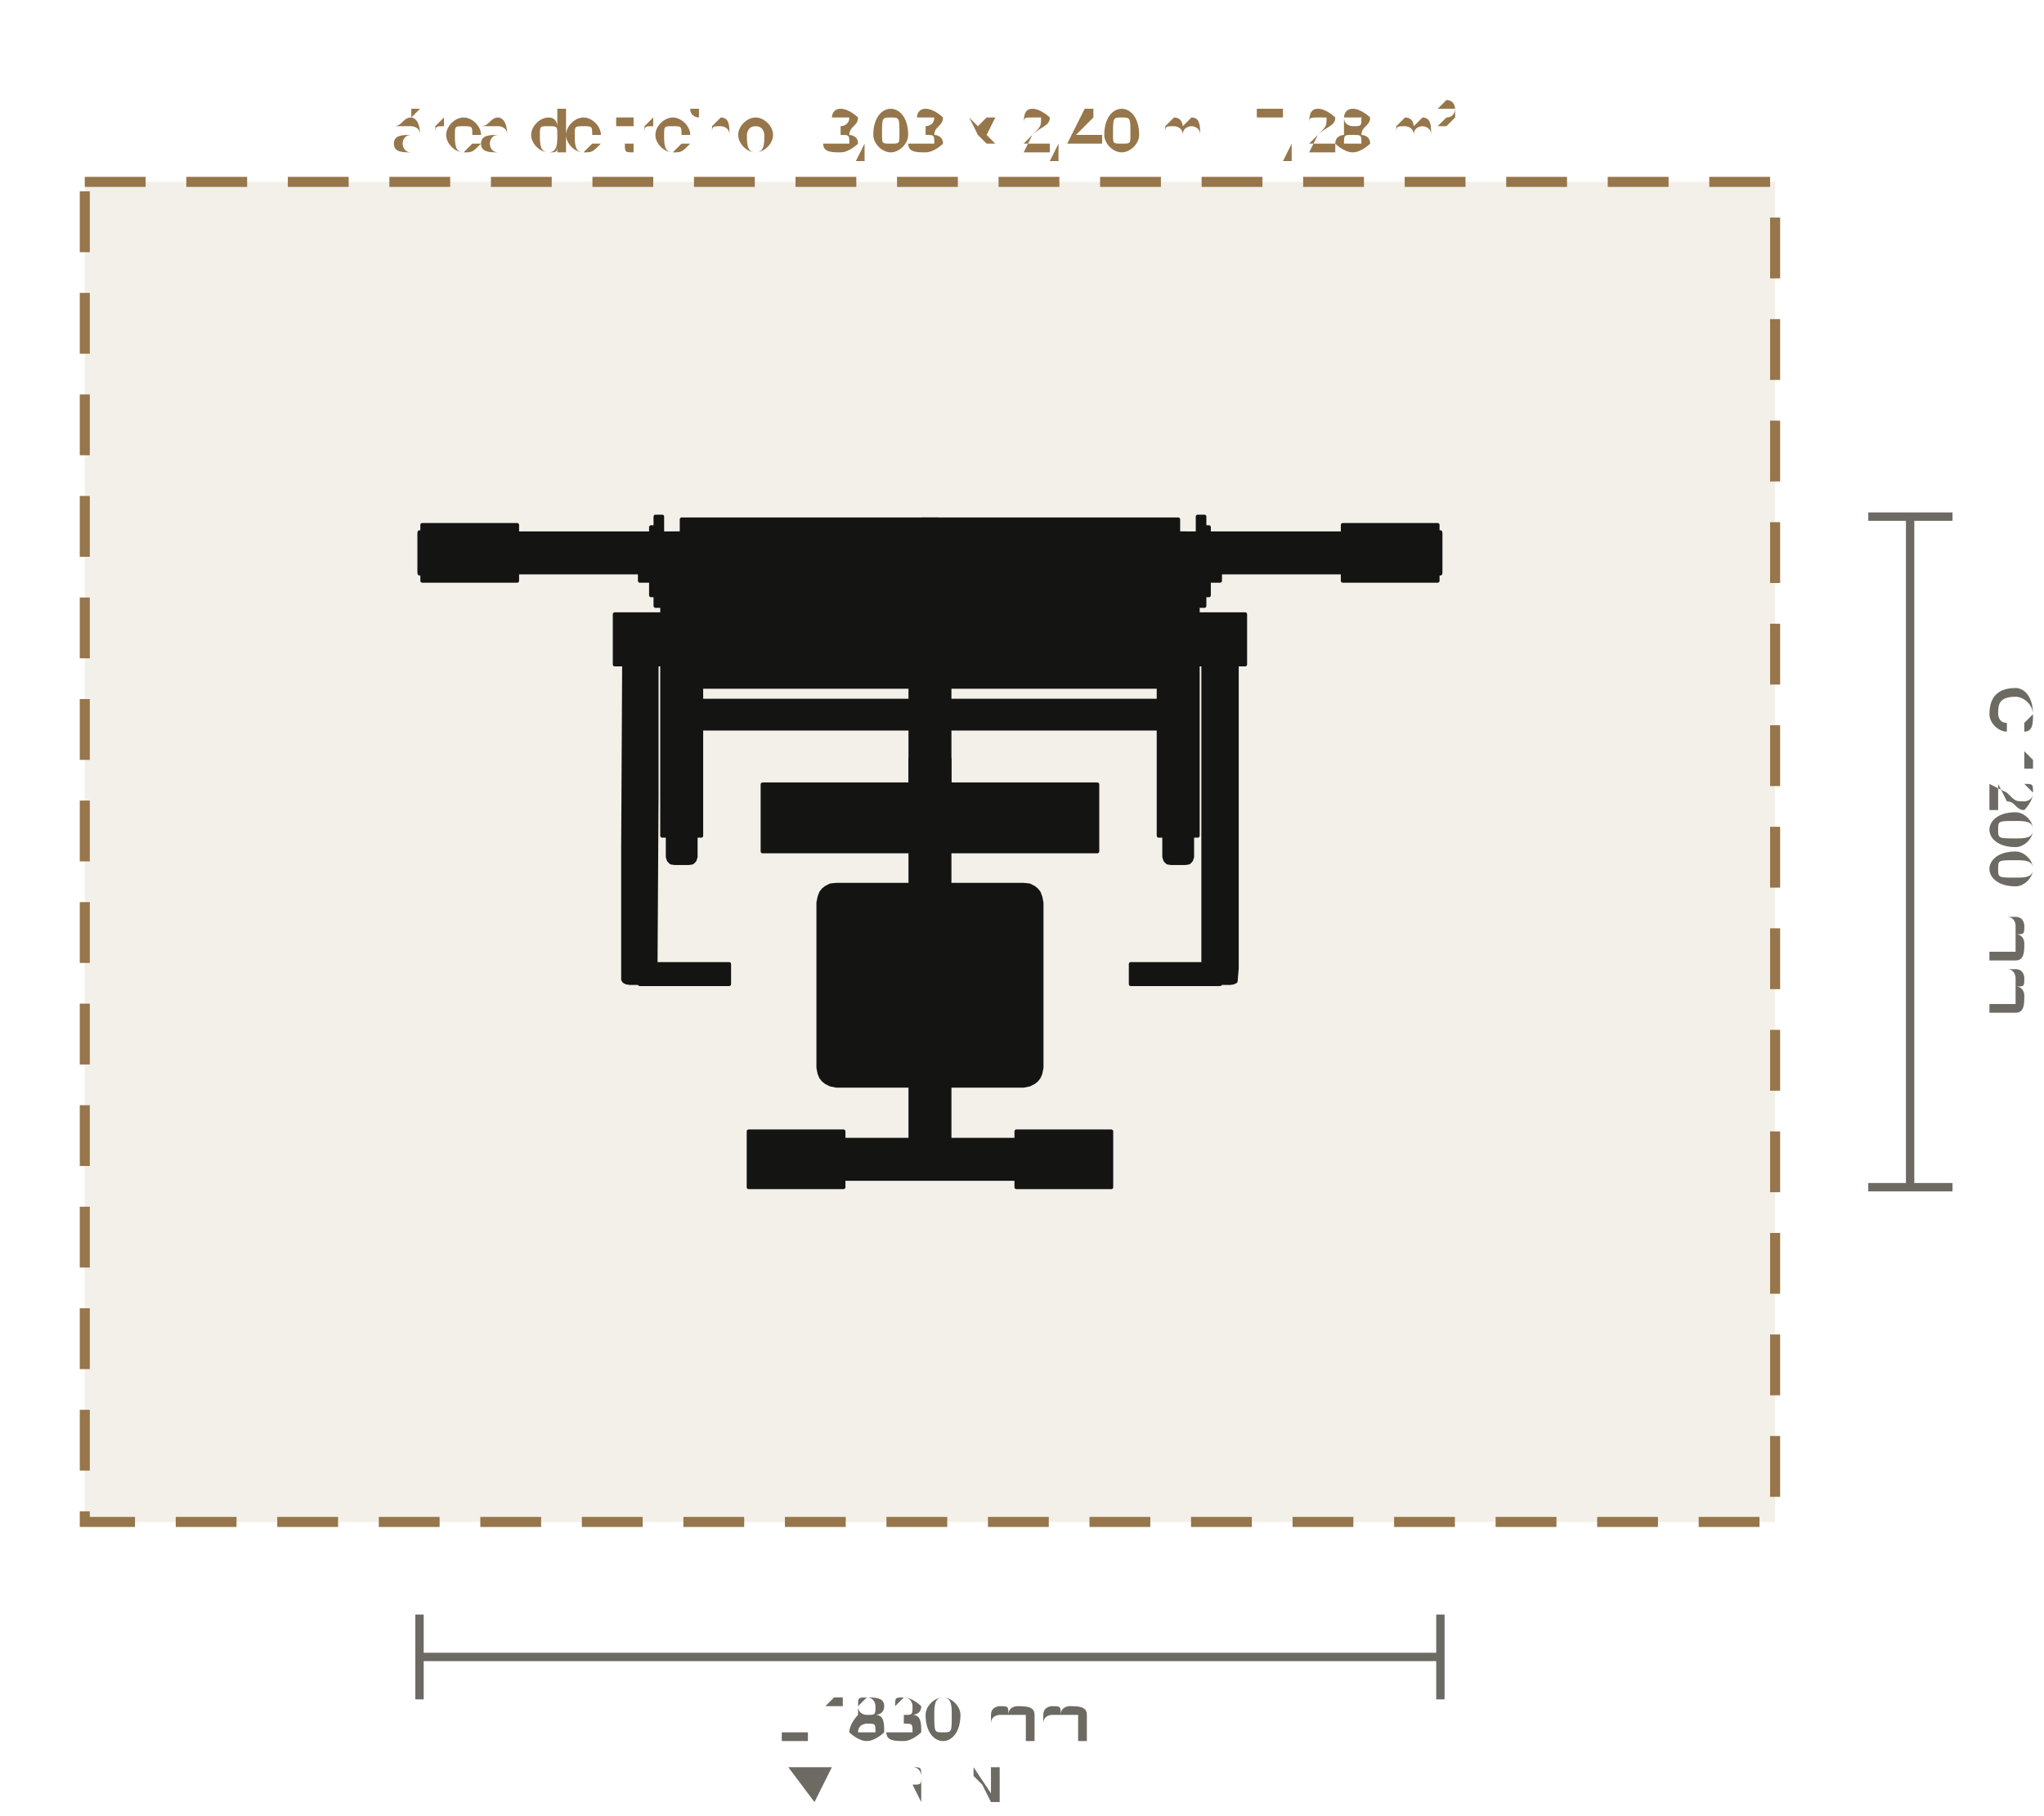
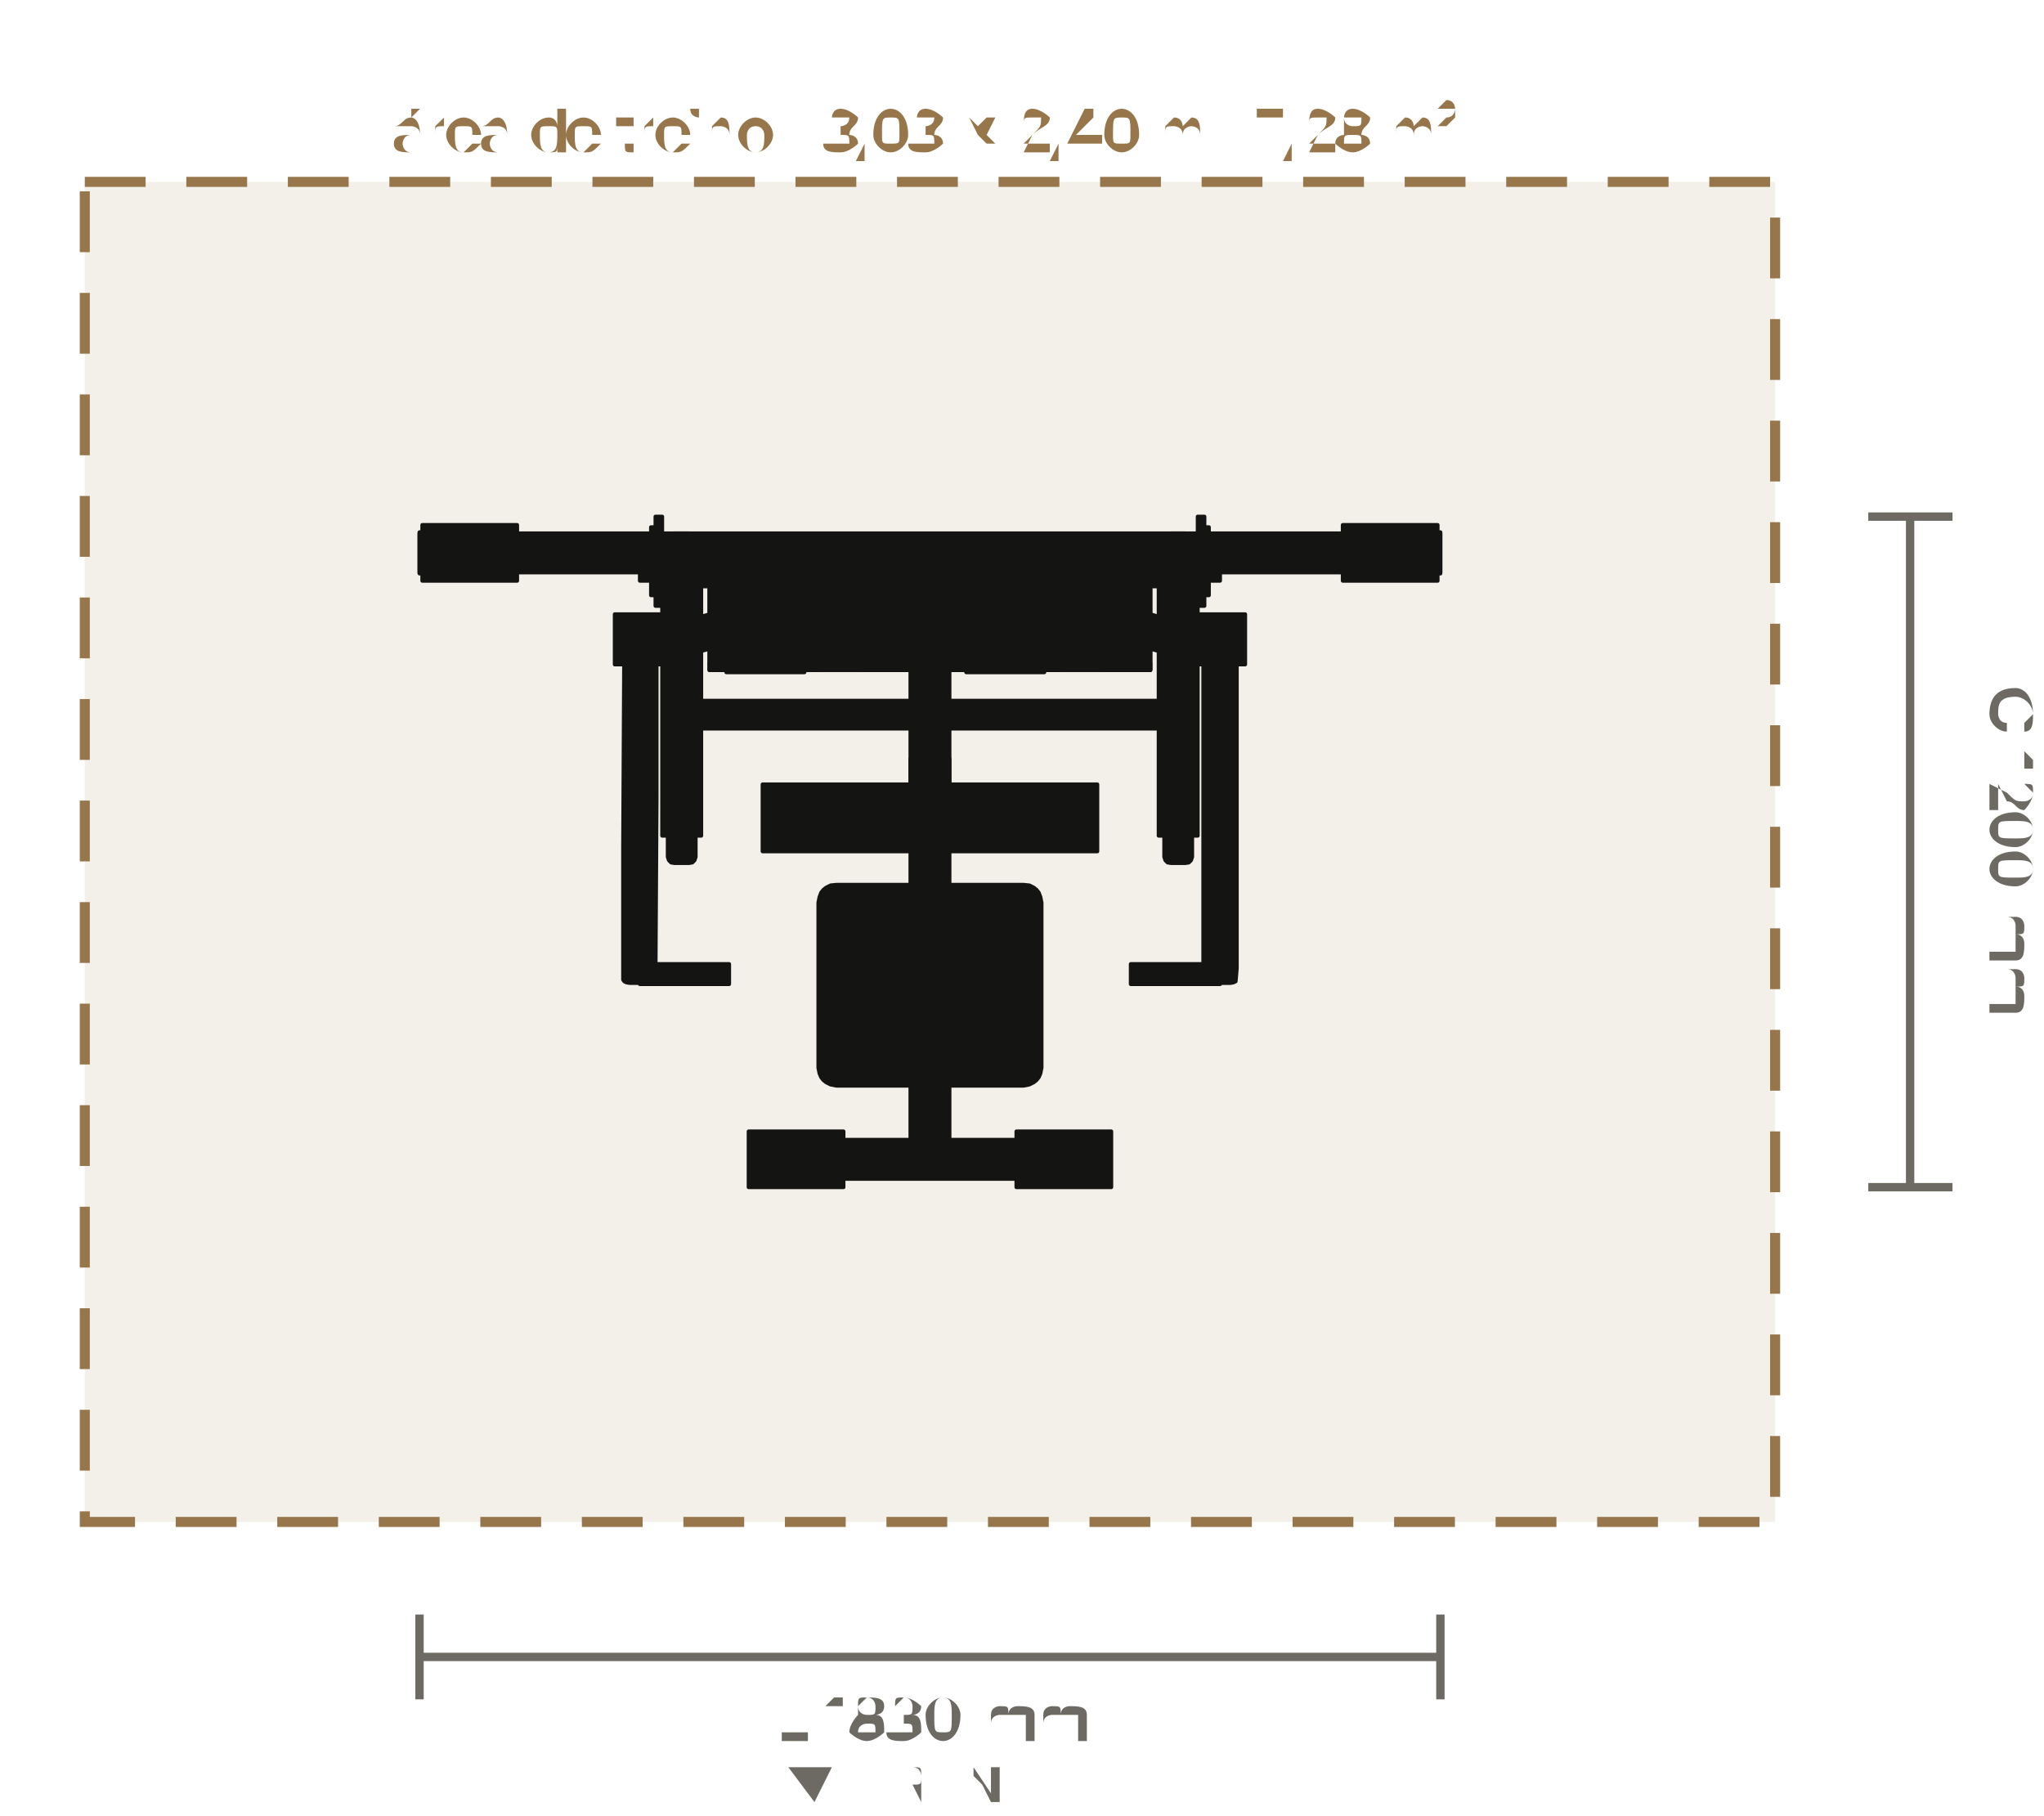
<svg xmlns="http://www.w3.org/2000/svg" viewBox="-1.667 -1.527 3.664 3.254" role="img" aria-label="Planta do Remada Alta Iso-Lateral (LD-B030): 1830 × 1202 mm, com 60 cm de área de treino em volta" data-equipment="LD-B030" data-unit="m">
  <rect class="eq-zone" x="-1.515" y="-1.201" width="3.03" height="2.402" style="fill:#96764a;fill-opacity:.12;stroke:#96764a;stroke-width:0.018;stroke-dasharray:0.109 0.073" />
  <text class="eq-zone-label" x="0" y="-1.255" style="font-family:Barlow,Inter,Arial,sans-serif;font-size:0.104px;fill:#96764a;text-anchor:middle">área de treino · 3,03 × 2,40 m · 7,28 m²</text>
  <g class="eq-parts">
    <polygon class="eq-part" points="-0.915,-0.571 0.915,-0.571 0.915,-0.501 -0.915,-0.501" style="fill:#141413;stroke:#141413;stroke-width:0.007;stroke-linejoin:round" />
    <polygon class="eq-part" points="-0.035,-0.536 0.035,-0.536 0.035,0.551 -0.035,0.551" style="fill:#141413;stroke:#141413;stroke-width:0.007;stroke-linejoin:round" />
    <polygon class="eq-part" points="-0.3,0.516 0.3,0.516 0.3,0.586 -0.3,0.586" style="fill:#141413;stroke:#141413;stroke-width:0.007;stroke-linejoin:round" />
    <polygon class="eq-part" points="-0.91,-0.586 -0.74,-0.586 -0.74,-0.486 -0.91,-0.486" style="fill:#141413;stroke:#141413;stroke-width:0.007;stroke-linejoin:round" />
    <polygon class="eq-part" points="-0.891,-0.536 -0.891,-0.539 -0.889,-0.541 -0.888,-0.544 -0.885,-0.545 -0.883,-0.546 -0.88,-0.547 -0.877,-0.546 -0.875,-0.545 -0.872,-0.544 -0.871,-0.541 -0.869,-0.539 -0.869,-0.536 -0.869,-0.533 -0.871,-0.53 -0.872,-0.528 -0.875,-0.526 -0.877,-0.525 -0.88,-0.525 -0.883,-0.525 -0.885,-0.526 -0.888,-0.528 -0.889,-0.53 -0.891,-0.533" style="fill:#141413;stroke:#141413;stroke-width:0.007;stroke-linejoin:round" />
    <polygon class="eq-part" points="-0.781,-0.536 -0.781,-0.539 -0.779,-0.541 -0.778,-0.544 -0.775,-0.545 -0.773,-0.546 -0.77,-0.547 -0.767,-0.546 -0.764,-0.545 -0.762,-0.544 -0.76,-0.541 -0.759,-0.539 -0.759,-0.536 -0.759,-0.533 -0.76,-0.53 -0.762,-0.528 -0.764,-0.526 -0.767,-0.525 -0.77,-0.525 -0.773,-0.525 -0.775,-0.526 -0.778,-0.528 -0.779,-0.53 -0.781,-0.533" style="fill:#141413;stroke:#141413;stroke-width:0.007;stroke-linejoin:round" />
    <polygon class="eq-part" points="-0.325,0.501 -0.155,0.501 -0.155,0.601 -0.325,0.601" style="fill:#141413;stroke:#141413;stroke-width:0.007;stroke-linejoin:round" />
    <polygon class="eq-part" points="-0.306,0.551 -0.306,0.548 -0.304,0.545 -0.303,0.543 -0.3,0.541 -0.298,0.54 -0.295,0.54 -0.292,0.54 -0.289,0.541 -0.287,0.543 -0.285,0.545 -0.284,0.548 -0.284,0.551 -0.284,0.554 -0.285,0.556 -0.287,0.559 -0.289,0.56 -0.292,0.561 -0.295,0.562 -0.298,0.561 -0.3,0.56 -0.303,0.559 -0.304,0.556 -0.306,0.554" style="fill:#141413;stroke:#141413;stroke-width:0.007;stroke-linejoin:round" />
    <polygon class="eq-part" points="-0.196,0.551 -0.196,0.548 -0.195,0.545 -0.193,0.543 -0.191,0.541 -0.188,0.54 -0.185,0.54 -0.182,0.54 -0.179,0.541 -0.177,0.543 -0.175,0.545 -0.174,0.548 -0.174,0.551 -0.174,0.554 -0.175,0.556 -0.177,0.559 -0.179,0.56 -0.182,0.561 -0.185,0.562 -0.188,0.561 -0.191,0.56 -0.193,0.559 -0.195,0.556 -0.196,0.554" style="fill:#141413;stroke:#141413;stroke-width:0.007;stroke-linejoin:round" />
    <polygon class="eq-part" points="-0.915,-0.573 -0.903,-0.573 -0.903,-0.499 -0.915,-0.499" style="fill:#141413;stroke:#141413;stroke-width:0.007;stroke-linejoin:round" />
    <polygon class="eq-part" points="-0.3,0.514 -0.288,0.514 -0.288,0.588 -0.3,0.588" style="fill:#141413;stroke:#141413;stroke-width:0.007;stroke-linejoin:round" />
    <polygon class="eq-part" points="0.74,-0.586 0.91,-0.586 0.91,-0.486 0.74,-0.486" style="fill:#141413;stroke:#141413;stroke-width:0.007;stroke-linejoin:round" />
    <polygon class="eq-part" points="0.759,-0.536 0.759,-0.539 0.76,-0.541 0.762,-0.544 0.764,-0.545 0.767,-0.546 0.77,-0.547 0.773,-0.546 0.775,-0.545 0.778,-0.544 0.779,-0.541 0.781,-0.539 0.781,-0.536 0.781,-0.533 0.779,-0.53 0.778,-0.528 0.775,-0.526 0.773,-0.525 0.77,-0.525 0.767,-0.525 0.764,-0.526 0.762,-0.528 0.76,-0.53 0.759,-0.533" style="fill:#141413;stroke:#141413;stroke-width:0.007;stroke-linejoin:round" />
    <polygon class="eq-part" points="0.869,-0.536 0.869,-0.539 0.871,-0.541 0.872,-0.544 0.875,-0.545 0.877,-0.546 0.88,-0.547 0.883,-0.546 0.885,-0.545 0.888,-0.544 0.889,-0.541 0.891,-0.539 0.891,-0.536 0.891,-0.533 0.889,-0.53 0.888,-0.528 0.885,-0.526 0.883,-0.525 0.88,-0.525 0.877,-0.525 0.875,-0.526 0.872,-0.528 0.871,-0.53 0.869,-0.533" style="fill:#141413;stroke:#141413;stroke-width:0.007;stroke-linejoin:round" />
    <polygon class="eq-part" points="0.155,0.501 0.325,0.501 0.325,0.601 0.155,0.601" style="fill:#141413;stroke:#141413;stroke-width:0.007;stroke-linejoin:round" />
    <polygon class="eq-part" points="0.174,0.551 0.174,0.548 0.175,0.545 0.177,0.543 0.179,0.541 0.182,0.54 0.185,0.54 0.188,0.54 0.191,0.541 0.193,0.543 0.195,0.545 0.196,0.548 0.196,0.551 0.196,0.554 0.195,0.556 0.193,0.559 0.191,0.56 0.188,0.561 0.185,0.562 0.182,0.561 0.179,0.56 0.177,0.559 0.175,0.556 0.174,0.554" style="fill:#141413;stroke:#141413;stroke-width:0.007;stroke-linejoin:round" />
    <polygon class="eq-part" points="0.284,0.551 0.284,0.548 0.285,0.545 0.287,0.543 0.289,0.541 0.292,0.54 0.295,0.54 0.298,0.54 0.3,0.541 0.303,0.543 0.304,0.545 0.306,0.548 0.306,0.551 0.306,0.554 0.304,0.556 0.303,0.559 0.3,0.56 0.298,0.561 0.295,0.562 0.292,0.561 0.289,0.56 0.287,0.559 0.285,0.556 0.284,0.554" style="fill:#141413;stroke:#141413;stroke-width:0.007;stroke-linejoin:round" />
    <polygon class="eq-part" points="0.903,-0.573 0.915,-0.573 0.915,-0.499 0.903,-0.499" style="fill:#141413;stroke:#141413;stroke-width:0.007;stroke-linejoin:round" />
    <polygon class="eq-part" points="0.288,0.514 0.3,0.514 0.3,0.588 0.288,0.588" style="fill:#141413;stroke:#141413;stroke-width:0.007;stroke-linejoin:round" />
-     <polygon class="eq-part" points="-0.415,-0.566 -0.385,-0.566 -0.385,-0.326 -0.415,-0.326" style="fill:#141413;stroke:#141413;stroke-width:0.007;stroke-linejoin:round" />
-     <polygon class="eq-part" points="-0.045,-0.566 -0.015,-0.566 -0.015,-0.326 -0.045,-0.326" style="fill:#141413;stroke:#141413;stroke-width:0.007;stroke-linejoin:round" />
-     <polygon class="eq-part" points="-0.415,-0.566 -0.015,-0.566 -0.015,-0.326 -0.415,-0.326" style="fill:#141413;stroke:#141413;stroke-width:0.007;stroke-linejoin:round" />
-     <polygon class="eq-part" points="-0.445,-0.596 0.015,-0.596 0.015,-0.296 -0.445,-0.296" style="fill:#141413;stroke:#141413;stroke-width:0.007;stroke-linejoin:round" />
-     <polygon class="eq-part" points="-0.375,-0.566 -0.055,-0.566 -0.055,-0.552 -0.375,-0.552" style="fill:#141413;stroke:#141413;stroke-width:0.007;stroke-linejoin:round" />
-     <polygon class="eq-part" points="-0.32,-0.552 -0.29,-0.552 -0.29,-0.542 -0.32,-0.542" style="fill:#141413;stroke:#141413;stroke-width:0.007;stroke-linejoin:round" />
-     <polygon class="eq-part" points="-0.14,-0.552 -0.11,-0.552 -0.11,-0.542 -0.14,-0.542" style="fill:#141413;stroke:#141413;stroke-width:0.007;stroke-linejoin:round" />
-     <polygon class="eq-part" points="-0.415,-0.338 -0.215,-0.338 -0.215,-0.326 -0.415,-0.326" style="fill:#141413;stroke:#141413;stroke-width:0.007;stroke-linejoin:round" />
-     <polygon class="eq-part" points="-0.145,-0.338 -0.015,-0.338 -0.015,-0.326 -0.145,-0.326" style="fill:#141413;stroke:#141413;stroke-width:0.007;stroke-linejoin:round" />
-     <polygon class="eq-part" points="-0.385,-0.326 -0.245,-0.326 -0.245,-0.322 -0.385,-0.322" style="fill:#141413;stroke:#141413;stroke-width:0.007;stroke-linejoin:round" />
+     <polygon class="eq-part" points="-0.395,-0.566 -0.365,-0.566 -0.365,-0.326 -0.395,-0.326" style="fill:#141413;stroke:#141413;stroke-width:0.007;stroke-linejoin:round" />
+     <polygon class="eq-part" points="-0.065,-0.566 -0.035,-0.566 -0.035,-0.326 -0.065,-0.326" style="fill:#141413;stroke:#141413;stroke-width:0.007;stroke-linejoin:round" />
+     <polygon class="eq-part" points="-0.395,-0.566 -0.035,-0.566 -0.035,-0.326 -0.395,-0.326" style="fill:#141413;stroke:#141413;stroke-width:0.007;stroke-linejoin:round" />
+     <polygon class="eq-part" points="-0.395,-0.566 -0.035,-0.566 -0.035,-0.326 -0.395,-0.326" style="fill:#141413;stroke:#141413;stroke-width:0.007;stroke-linejoin:round" />
+     <polygon class="eq-part" points="-0.395,-0.338 -0.195,-0.338 -0.195,-0.326 -0.395,-0.326" style="fill:#141413;stroke:#141413;stroke-width:0.007;stroke-linejoin:round" />
+     <polygon class="eq-part" points="-0.125,-0.338 -0.035,-0.338 -0.035,-0.326 -0.125,-0.326" style="fill:#141413;stroke:#141413;stroke-width:0.007;stroke-linejoin:round" />
+     <polygon class="eq-part" points="-0.365,-0.326 -0.225,-0.326 -0.225,-0.322 -0.365,-0.322" style="fill:#141413;stroke:#141413;stroke-width:0.007;stroke-linejoin:round" />
    <polygon class="eq-part" points="-0.305,-0.446 -0.305,-0.448 -0.304,-0.451 -0.302,-0.453 -0.3,-0.455 -0.298,-0.456 -0.295,-0.456 -0.292,-0.456 -0.29,-0.455 -0.288,-0.453 -0.286,-0.451 -0.285,-0.448 -0.285,-0.446 -0.285,-0.443 -0.286,-0.441 -0.288,-0.439 -0.29,-0.437 -0.292,-0.436 -0.295,-0.436 -0.298,-0.436 -0.3,-0.437 -0.302,-0.439 -0.304,-0.441 -0.305,-0.443" style="fill:#141413;stroke:#141413;stroke-width:0.007;stroke-linejoin:round" />
    <polygon class="eq-part" points="-0.145,-0.446 -0.145,-0.448 -0.144,-0.451 -0.142,-0.453 -0.14,-0.455 -0.138,-0.456 -0.135,-0.456 -0.132,-0.456 -0.13,-0.455 -0.128,-0.453 -0.126,-0.451 -0.125,-0.448 -0.125,-0.446 -0.125,-0.443 -0.126,-0.441 -0.128,-0.439 -0.13,-0.437 -0.132,-0.436 -0.135,-0.436 -0.138,-0.436 -0.14,-0.437 -0.142,-0.439 -0.144,-0.441 -0.145,-0.443" style="fill:#141413;stroke:#141413;stroke-width:0.007;stroke-linejoin:round" />
    <polygon class="eq-part" points="-0.345,-0.526 -0.085,-0.526 -0.085,-0.366 -0.345,-0.366" style="fill:#141413;stroke:#141413;stroke-width:0.007;stroke-linejoin:round" />
    <polygon class="eq-part" points="-0.345,-0.526 -0.085,-0.526 -0.085,-0.366 -0.345,-0.366" style="fill:#141413;stroke:#141413;stroke-width:0.007;stroke-linejoin:round" />
    <polygon class="eq-part" points="-0.219,-0.446 -0.219,-0.447 -0.218,-0.448 -0.218,-0.449 -0.217,-0.449 -0.216,-0.45 -0.215,-0.45 -0.214,-0.45 -0.213,-0.449 -0.212,-0.449 -0.211,-0.448 -0.211,-0.447 -0.211,-0.446 -0.211,-0.445 -0.211,-0.444 -0.212,-0.443 -0.213,-0.442 -0.214,-0.442 -0.215,-0.442 -0.216,-0.442 -0.217,-0.442 -0.218,-0.443 -0.218,-0.444 -0.219,-0.445" style="fill:#141413;stroke:#141413;stroke-width:0.007;stroke-linejoin:round" />
    <polygon class="eq-part" points="-0.335,-0.511 -0.095,-0.511 -0.095,-0.381 -0.335,-0.381" style="fill:#141413;stroke:#141413;stroke-width:0.007;stroke-linejoin:round" />
    <polygon class="eq-part" points="-0.335,-0.511 -0.095,-0.511 -0.095,-0.381 -0.335,-0.381" style="fill:#141413;stroke:#141413;stroke-width:0.007;stroke-linejoin:round" />
    <polygon class="eq-part" points="-0.335,-0.511 -0.095,-0.511 -0.095,-0.381 -0.335,-0.381" style="fill:#141413;stroke:#141413;stroke-width:0.007;stroke-linejoin:round" />
    <polygon class="eq-part" points="-0.335,-0.511 -0.095,-0.511 -0.095,-0.381 -0.335,-0.381" style="fill:#141413;stroke:#141413;stroke-width:0.007;stroke-linejoin:round" />
    <polygon class="eq-part" points="-0.335,-0.511 -0.095,-0.511 -0.095,-0.381 -0.335,-0.381" style="fill:#141413;stroke:#141413;stroke-width:0.007;stroke-linejoin:round" />
    <polygon class="eq-part" points="-0.335,-0.511 -0.095,-0.511 -0.095,-0.381 -0.335,-0.381" style="fill:#141413;stroke:#141413;stroke-width:0.007;stroke-linejoin:round" />
    <polygon class="eq-part" points="-0.335,-0.511 -0.095,-0.511 -0.095,-0.381 -0.335,-0.381" style="fill:#141413;stroke:#141413;stroke-width:0.007;stroke-linejoin:round" />
    <polygon class="eq-part" points="-0.335,-0.511 -0.095,-0.511 -0.095,-0.381 -0.335,-0.381" style="fill:#141413;stroke:#141413;stroke-width:0.007;stroke-linejoin:round" />
    <polygon class="eq-part" points="-0.335,-0.511 -0.095,-0.511 -0.095,-0.381 -0.335,-0.381" style="fill:#141413;stroke:#141413;stroke-width:0.007;stroke-linejoin:round" />
    <polygon class="eq-part" points="-0.221,-0.446 -0.221,-0.447 -0.22,-0.449 -0.219,-0.45 -0.218,-0.451 -0.217,-0.452 -0.215,-0.452 -0.213,-0.452 -0.212,-0.451 -0.211,-0.45 -0.21,-0.449 -0.209,-0.447 -0.209,-0.446 -0.209,-0.444 -0.21,-0.443 -0.211,-0.442 -0.212,-0.441 -0.213,-0.44 -0.215,-0.44 -0.217,-0.44 -0.218,-0.441 -0.219,-0.442 -0.22,-0.443 -0.221,-0.444" style="fill:#141413;stroke:#141413;stroke-width:0.007;stroke-linejoin:round" />
    <polygon class="eq-part" points="-0.221,-0.401 -0.209,-0.401 -0.209,-0.331 -0.221,-0.331" style="fill:#141413;stroke:#141413;stroke-width:0.007;stroke-linejoin:round" />
-     <polygon class="eq-part" points="-0.385,-0.566 -0.045,-0.566 -0.045,-0.554 -0.385,-0.554" style="fill:#141413;stroke:#141413;stroke-width:0.007;stroke-linejoin:round" />
-     <polygon class="eq-part" points="0.015,-0.566 0.045,-0.566 0.045,-0.326 0.015,-0.326" style="fill:#141413;stroke:#141413;stroke-width:0.007;stroke-linejoin:round" />
-     <polygon class="eq-part" points="0.385,-0.566 0.415,-0.566 0.415,-0.326 0.385,-0.326" style="fill:#141413;stroke:#141413;stroke-width:0.007;stroke-linejoin:round" />
-     <polygon class="eq-part" points="0.015,-0.566 0.415,-0.566 0.415,-0.326 0.015,-0.326" style="fill:#141413;stroke:#141413;stroke-width:0.007;stroke-linejoin:round" />
-     <polygon class="eq-part" points="-0.015,-0.596 0.445,-0.596 0.445,-0.296 -0.015,-0.296" style="fill:#141413;stroke:#141413;stroke-width:0.007;stroke-linejoin:round" />
-     <polygon class="eq-part" points="0.055,-0.566 0.375,-0.566 0.375,-0.552 0.055,-0.552" style="fill:#141413;stroke:#141413;stroke-width:0.007;stroke-linejoin:round" />
-     <polygon class="eq-part" points="0.11,-0.552 0.14,-0.552 0.14,-0.542 0.11,-0.542" style="fill:#141413;stroke:#141413;stroke-width:0.007;stroke-linejoin:round" />
-     <polygon class="eq-part" points="0.29,-0.552 0.32,-0.552 0.32,-0.542 0.29,-0.542" style="fill:#141413;stroke:#141413;stroke-width:0.007;stroke-linejoin:round" />
-     <polygon class="eq-part" points="0.015,-0.338 0.215,-0.338 0.215,-0.326 0.015,-0.326" style="fill:#141413;stroke:#141413;stroke-width:0.007;stroke-linejoin:round" />
-     <polygon class="eq-part" points="0.285,-0.338 0.415,-0.338 0.415,-0.326 0.285,-0.326" style="fill:#141413;stroke:#141413;stroke-width:0.007;stroke-linejoin:round" />
-     <polygon class="eq-part" points="0.045,-0.326 0.185,-0.326 0.185,-0.322 0.045,-0.322" style="fill:#141413;stroke:#141413;stroke-width:0.007;stroke-linejoin:round" />
+     <polygon class="eq-part" points="-0.365,-0.566 -0.065,-0.566 -0.065,-0.554 -0.365,-0.554" style="fill:#141413;stroke:#141413;stroke-width:0.007;stroke-linejoin:round" />
+     <polygon class="eq-part" points="0.035,-0.566 0.065,-0.566 0.065,-0.326 0.035,-0.326" style="fill:#141413;stroke:#141413;stroke-width:0.007;stroke-linejoin:round" />
+     <polygon class="eq-part" points="0.365,-0.566 0.395,-0.566 0.395,-0.326 0.365,-0.326" style="fill:#141413;stroke:#141413;stroke-width:0.007;stroke-linejoin:round" />
+     <polygon class="eq-part" points="0.035,-0.566 0.395,-0.566 0.395,-0.326 0.035,-0.326" style="fill:#141413;stroke:#141413;stroke-width:0.007;stroke-linejoin:round" />
+     <polygon class="eq-part" points="0.035,-0.566 0.395,-0.566 0.395,-0.326 0.035,-0.326" style="fill:#141413;stroke:#141413;stroke-width:0.007;stroke-linejoin:round" />
+     <polygon class="eq-part" points="0.035,-0.338 0.235,-0.338 0.235,-0.326 0.035,-0.326" style="fill:#141413;stroke:#141413;stroke-width:0.007;stroke-linejoin:round" />
+     <polygon class="eq-part" points="0.305,-0.338 0.395,-0.338 0.395,-0.326 0.305,-0.326" style="fill:#141413;stroke:#141413;stroke-width:0.007;stroke-linejoin:round" />
+     <polygon class="eq-part" points="0.065,-0.326 0.205,-0.326 0.205,-0.322 0.065,-0.322" style="fill:#141413;stroke:#141413;stroke-width:0.007;stroke-linejoin:round" />
    <polygon class="eq-part" points="0.125,-0.446 0.125,-0.448 0.126,-0.451 0.128,-0.453 0.13,-0.455 0.132,-0.456 0.135,-0.456 0.138,-0.456 0.14,-0.455 0.142,-0.453 0.144,-0.451 0.145,-0.448 0.145,-0.446 0.145,-0.443 0.144,-0.441 0.142,-0.439 0.14,-0.437 0.138,-0.436 0.135,-0.436 0.132,-0.436 0.13,-0.437 0.128,-0.439 0.126,-0.441 0.125,-0.443" style="fill:#141413;stroke:#141413;stroke-width:0.007;stroke-linejoin:round" />
    <polygon class="eq-part" points="0.285,-0.446 0.285,-0.448 0.286,-0.451 0.288,-0.453 0.29,-0.455 0.292,-0.456 0.295,-0.456 0.298,-0.456 0.3,-0.455 0.302,-0.453 0.304,-0.451 0.305,-0.448 0.305,-0.446 0.305,-0.443 0.304,-0.441 0.302,-0.439 0.3,-0.437 0.298,-0.436 0.295,-0.436 0.292,-0.436 0.29,-0.437 0.288,-0.439 0.286,-0.441 0.285,-0.443" style="fill:#141413;stroke:#141413;stroke-width:0.007;stroke-linejoin:round" />
    <polygon class="eq-part" points="0.085,-0.526 0.345,-0.526 0.345,-0.366 0.085,-0.366" style="fill:#141413;stroke:#141413;stroke-width:0.007;stroke-linejoin:round" />
    <polygon class="eq-part" points="0.085,-0.526 0.345,-0.526 0.345,-0.366 0.085,-0.366" style="fill:#141413;stroke:#141413;stroke-width:0.007;stroke-linejoin:round" />
    <polygon class="eq-part" points="0.211,-0.446 0.211,-0.447 0.211,-0.448 0.212,-0.449 0.213,-0.449 0.214,-0.45 0.215,-0.45 0.216,-0.45 0.217,-0.449 0.218,-0.449 0.218,-0.448 0.219,-0.447 0.219,-0.446 0.219,-0.445 0.218,-0.444 0.218,-0.443 0.217,-0.442 0.216,-0.442 0.215,-0.442 0.214,-0.442 0.213,-0.442 0.212,-0.443 0.211,-0.444 0.211,-0.445" style="fill:#141413;stroke:#141413;stroke-width:0.007;stroke-linejoin:round" />
    <polygon class="eq-part" points="0.095,-0.511 0.335,-0.511 0.335,-0.381 0.095,-0.381" style="fill:#141413;stroke:#141413;stroke-width:0.007;stroke-linejoin:round" />
    <polygon class="eq-part" points="0.095,-0.511 0.335,-0.511 0.335,-0.381 0.095,-0.381" style="fill:#141413;stroke:#141413;stroke-width:0.007;stroke-linejoin:round" />
    <polygon class="eq-part" points="0.095,-0.511 0.335,-0.511 0.335,-0.381 0.095,-0.381" style="fill:#141413;stroke:#141413;stroke-width:0.007;stroke-linejoin:round" />
    <polygon class="eq-part" points="0.095,-0.511 0.335,-0.511 0.335,-0.381 0.095,-0.381" style="fill:#141413;stroke:#141413;stroke-width:0.007;stroke-linejoin:round" />
    <polygon class="eq-part" points="0.095,-0.511 0.335,-0.511 0.335,-0.381 0.095,-0.381" style="fill:#141413;stroke:#141413;stroke-width:0.007;stroke-linejoin:round" />
    <polygon class="eq-part" points="0.095,-0.511 0.335,-0.511 0.335,-0.381 0.095,-0.381" style="fill:#141413;stroke:#141413;stroke-width:0.007;stroke-linejoin:round" />
    <polygon class="eq-part" points="0.095,-0.511 0.335,-0.511 0.335,-0.381 0.095,-0.381" style="fill:#141413;stroke:#141413;stroke-width:0.007;stroke-linejoin:round" />
    <polygon class="eq-part" points="0.095,-0.511 0.335,-0.511 0.335,-0.381 0.095,-0.381" style="fill:#141413;stroke:#141413;stroke-width:0.007;stroke-linejoin:round" />
    <polygon class="eq-part" points="0.095,-0.511 0.335,-0.511 0.335,-0.381 0.095,-0.381" style="fill:#141413;stroke:#141413;stroke-width:0.007;stroke-linejoin:round" />
    <polygon class="eq-part" points="0.209,-0.446 0.209,-0.447 0.21,-0.449 0.211,-0.45 0.212,-0.451 0.213,-0.452 0.215,-0.452 0.217,-0.452 0.218,-0.451 0.219,-0.45 0.22,-0.449 0.221,-0.447 0.221,-0.446 0.221,-0.444 0.22,-0.443 0.219,-0.442 0.218,-0.441 0.217,-0.44 0.215,-0.44 0.213,-0.44 0.212,-0.441 0.211,-0.442 0.21,-0.443 0.209,-0.444" style="fill:#141413;stroke:#141413;stroke-width:0.007;stroke-linejoin:round" />
    <polygon class="eq-part" points="0.209,-0.401 0.221,-0.401 0.221,-0.331 0.209,-0.331" style="fill:#141413;stroke:#141413;stroke-width:0.007;stroke-linejoin:round" />
-     <polygon class="eq-part" points="0.045,-0.566 0.385,-0.566 0.385,-0.554 0.045,-0.554" style="fill:#141413;stroke:#141413;stroke-width:0.007;stroke-linejoin:round" />
+     <polygon class="eq-part" points="0.065,-0.566 0.365,-0.566 0.365,-0.554 0.065,-0.554" style="fill:#141413;stroke:#141413;stroke-width:0.007;stroke-linejoin:round" />
    <polygon class="eq-part" points="-0.035,0.216 -0.035,0.213 -0.033,0.21 -0.032,0.207 -0.029,0.205 -0.026,0.204 -0.023,0.204 0.023,0.204 0.026,0.204 0.029,0.205 0.032,0.207 0.033,0.21 0.035,0.213 0.035,0.216 0.035,0.262 0.035,0.265 0.033,0.268 0.032,0.27 0.029,0.272 0.026,0.273 0.023,0.274 -0.023,0.274 -0.026,0.273 -0.029,0.272 -0.032,0.27 -0.033,0.268 -0.035,0.265 -0.035,0.262" style="fill:#141413;stroke:#141413;stroke-width:0.007;stroke-linejoin:round" />
    <polygon class="eq-part" points="-0.047,0.261 -0.047,0.216 -0.035,0.216 -0.035,0.261" style="fill:#141413;stroke:#141413;stroke-width:0.007;stroke-linejoin:round" />
    <polygon class="eq-part" points="-0.117,0.239 -0.117,0.237 -0.117,0.235 -0.117,0.234 -0.116,0.233 -0.116,0.232 -0.115,0.232 -0.035,0.232 -0.034,0.232 -0.034,0.233 -0.033,0.234 -0.033,0.235 -0.033,0.237 -0.033,0.239 -0.033,0.241 -0.033,0.242 -0.033,0.244 -0.034,0.245 -0.034,0.246 -0.035,0.246 -0.115,0.246 -0.116,0.246 -0.116,0.245 -0.117,0.244 -0.117,0.242 -0.117,0.241" style="fill:#141413;stroke:#141413;stroke-width:0.007;stroke-linejoin:round" />
    <polygon class="eq-part" points="-0.2,0.387 -0.2,0.091 -0.198,0.081 -0.195,0.073 -0.191,0.068 -0.186,0.064 -0.178,0.06 -0.168,0.059 0.168,0.059 0.178,0.06 0.186,0.064 0.191,0.068 0.195,0.073 0.198,0.081 0.2,0.091 0.2,0.387 0.198,0.397 0.195,0.404 0.191,0.409 0.186,0.413 0.178,0.417 0.168,0.419 -0.168,0.419 -0.178,0.417 -0.186,0.413 -0.191,0.409 -0.195,0.404 -0.198,0.397" style="fill:#141413;stroke:#141413;stroke-width:0.007;stroke-linejoin:round" />
    <polygon class="eq-part" points="-0.035,-0.104 -0.035,-0.118 -0.035,-0.167 -0.033,-0.17 -0.032,-0.172 -0.029,-0.174 -0.026,-0.176 -0.023,-0.176 0.023,-0.176 0.026,-0.176 0.029,-0.174 0.032,-0.172 0.033,-0.17 0.035,-0.167 0.035,-0.164 0.035,-0.118 0.035,-0.104 0.035,-0.055 0.033,-0.052 0.032,-0.05 0.029,-0.048 0.026,-0.047 0.023,-0.046 -0.023,-0.046 -0.026,-0.047 -0.029,-0.048 -0.032,-0.05 -0.033,-0.052 -0.035,-0.055 -0.035,-0.058" style="fill:#141413;stroke:#141413;stroke-width:0.007;stroke-linejoin:round" />
    <polygon class="eq-part" points="-0.3,-0.121 0.3,-0.121 0.3,-0.001 -0.3,-0.001" style="fill:#141413;stroke:#141413;stroke-width:0.007;stroke-linejoin:round" />
    <polygon class="eq-part" points="-0.565,-0.426 -0.475,-0.426 -0.475,-0.336 -0.565,-0.336" style="fill:#141413;stroke:#141413;stroke-width:0.007;stroke-linejoin:round" />
    <polygon class="eq-part" points="-0.55,0.209 -0.55,-0.008 -0.548,-0.382 -0.544,-0.382 -0.538,-0.382 -0.502,-0.382 -0.496,-0.382 -0.492,-0.382 -0.49,-0.382 -0.49,-0.381 -0.49,-0.101 -0.492,0.232 -0.496,0.234 -0.502,0.235 -0.538,0.235 -0.544,0.234 -0.548,0.232 -0.55,0.229" style="fill:#141413;stroke:#141413;stroke-width:0.007;stroke-linejoin:round" />
    <polygon class="eq-part" points="-0.52,0.201 -0.36,0.201 -0.36,0.237 -0.52,0.237" style="fill:#141413;stroke:#141413;stroke-width:0.007;stroke-linejoin:round" />
    <polygon class="eq-part" points="0.475,-0.426 0.565,-0.426 0.565,-0.336 0.475,-0.336" style="fill:#141413;stroke:#141413;stroke-width:0.007;stroke-linejoin:round" />
    <polygon class="eq-part" points="0.49,-0.101 0.49,-0.381 0.492,-0.382 0.496,-0.382 0.502,-0.382 0.538,-0.382 0.544,-0.382 0.548,-0.382 0.55,-0.382 0.55,-0.008 0.55,0.209 0.548,0.232 0.544,0.234 0.538,0.235 0.502,0.235 0.496,0.234 0.492,0.232 0.49,0.229" style="fill:#141413;stroke:#141413;stroke-width:0.007;stroke-linejoin:round" />
    <polygon class="eq-part" points="0.36,0.201 0.52,0.201 0.52,0.237 0.36,0.237" style="fill:#141413;stroke:#141413;stroke-width:0.007;stroke-linejoin:round" />
    <polygon class="eq-part" points="-0.47,-0.559 -0.468,-0.565 -0.464,-0.569 -0.458,-0.571 -0.432,-0.571 -0.426,-0.569 -0.422,-0.565 -0.42,-0.559 -0.42,-0.468 -0.422,-0.462 -0.426,-0.458 -0.432,-0.456 -0.458,-0.456 -0.464,-0.458 -0.468,-0.462 -0.47,-0.468" style="fill:#141413;stroke:#141413;stroke-width:0.007;stroke-linejoin:round" />
    <polygon class="eq-part" points="-0.47,-0.284 -0.468,-0.29 -0.464,-0.294 -0.458,-0.296 -0.432,-0.296 -0.426,-0.294 -0.422,-0.29 -0.42,-0.284 -0.42,0.009 -0.422,0.015 -0.426,0.019 -0.432,0.02 -0.458,0.02 -0.464,0.019 -0.468,0.015 -0.47,0.009" style="fill:#141413;stroke:#141413;stroke-width:0.007;stroke-linejoin:round" />
    <polygon class="eq-part" points="-0.47,-0.506 -0.42,-0.506 -0.42,-0.246 -0.47,-0.246" style="fill:#141413;stroke:#141413;stroke-width:0.007;stroke-linejoin:round" />
    <polygon class="eq-part" points="-0.47,-0.556 -0.42,-0.556 -0.42,-0.196 -0.47,-0.196" style="fill:#141413;stroke:#141413;stroke-width:0.007;stroke-linejoin:round" />
    <polygon class="eq-part" points="-0.48,-0.521 -0.41,-0.521 -0.41,-0.029 -0.48,-0.029" style="fill:#141413;stroke:#141413;stroke-width:0.007;stroke-linejoin:round" />
    <polygon class="eq-part" points="0.42,-0.559 0.422,-0.565 0.426,-0.569 0.432,-0.571 0.458,-0.571 0.464,-0.569 0.468,-0.565 0.47,-0.559 0.47,-0.468 0.468,-0.462 0.464,-0.458 0.458,-0.456 0.432,-0.456 0.426,-0.458 0.422,-0.462 0.42,-0.468" style="fill:#141413;stroke:#141413;stroke-width:0.007;stroke-linejoin:round" />
    <polygon class="eq-part" points="0.42,-0.284 0.422,-0.29 0.426,-0.294 0.432,-0.296 0.458,-0.296 0.464,-0.294 0.468,-0.29 0.47,-0.284 0.47,0.009 0.468,0.015 0.464,0.019 0.458,0.02 0.432,0.02 0.426,0.019 0.422,0.015 0.42,0.009" style="fill:#141413;stroke:#141413;stroke-width:0.007;stroke-linejoin:round" />
    <polygon class="eq-part" points="0.42,-0.506 0.47,-0.506 0.47,-0.246 0.42,-0.246" style="fill:#141413;stroke:#141413;stroke-width:0.007;stroke-linejoin:round" />
    <polygon class="eq-part" points="0.42,-0.556 0.47,-0.556 0.47,-0.196 0.42,-0.196" style="fill:#141413;stroke:#141413;stroke-width:0.007;stroke-linejoin:round" />
    <polygon class="eq-part" points="0.41,-0.521 0.48,-0.521 0.48,-0.029 0.41,-0.029" style="fill:#141413;stroke:#141413;stroke-width:0.007;stroke-linejoin:round" />
    <polygon class="eq-part" points="-0.445,-0.536 0.445,-0.536 0.445,-0.476 -0.445,-0.476" style="fill:#141413;stroke:#141413;stroke-width:0.007;stroke-linejoin:round" />
    <polygon class="eq-part" points="-0.445,-0.271 0.445,-0.271 0.445,-0.221 -0.445,-0.221" style="fill:#141413;stroke:#141413;stroke-width:0.007;stroke-linejoin:round" />
    <polygon class="eq-part" points="-0.49,-0.392 -0.49,-0.397 -0.445,-0.404 -0.445,-0.37 -0.445,-0.365 -0.49,-0.359" style="fill:#141413;stroke:#141413;stroke-width:0.007;stroke-linejoin:round" />
    <polygon class="eq-part" points="0.445,-0.392 0.445,-0.397 0.49,-0.404 0.49,-0.37 0.49,-0.365 0.445,-0.359" style="fill:#141413;stroke:#141413;stroke-width:0.007;stroke-linejoin:round" />
    <polygon class="eq-part" points="-0.52,-0.556 0.52,-0.556 0.52,-0.486 -0.52,-0.486" style="fill:#141413;stroke:#141413;stroke-width:0.007;stroke-linejoin:round" />
    <polygon class="eq-part" points="-0.492,-0.601 -0.48,-0.601 -0.48,-0.441 -0.492,-0.441" style="fill:#141413;stroke:#141413;stroke-width:0.007;stroke-linejoin:round" />
    <polygon class="eq-part" points="-0.5,-0.482 -0.492,-0.482 -0.492,-0.46 -0.5,-0.46" style="fill:#141413;stroke:#141413;stroke-width:0.007;stroke-linejoin:round" />
    <polygon class="eq-part" points="-0.5,-0.582 -0.492,-0.582 -0.492,-0.56 -0.5,-0.56" style="fill:#141413;stroke:#141413;stroke-width:0.007;stroke-linejoin:round" />
    <polygon class="eq-part" points="0.48,-0.601 0.492,-0.601 0.492,-0.441 0.48,-0.441" style="fill:#141413;stroke:#141413;stroke-width:0.007;stroke-linejoin:round" />
    <polygon class="eq-part" points="0.492,-0.482 0.5,-0.482 0.5,-0.46 0.492,-0.46" style="fill:#141413;stroke:#141413;stroke-width:0.007;stroke-linejoin:round" />
    <polygon class="eq-part" points="0.492,-0.582 0.5,-0.582 0.5,-0.56 0.492,-0.56" style="fill:#141413;stroke:#141413;stroke-width:0.007;stroke-linejoin:round" />
    <polygon class="eq-part" points="-0.466,-0.4 -0.466,-0.403 -0.465,-0.405 -0.464,-0.407 -0.462,-0.407 -0.214,-0.477 -0.212,-0.477 -0.21,-0.477 -0.209,-0.475 -0.207,-0.473 -0.206,-0.47 -0.204,-0.468 -0.195,-0.433 -0.194,-0.43 -0.194,-0.427 -0.194,-0.424 -0.195,-0.422 -0.196,-0.42 -0.198,-0.419 -0.446,-0.35 -0.448,-0.35 -0.45,-0.35 -0.451,-0.352 -0.453,-0.354 -0.454,-0.357 -0.456,-0.359 -0.465,-0.394 -0.466,-0.397" style="fill:#141413;stroke:#141413;stroke-width:0.007;stroke-linejoin:round" />
    <polygon class="eq-part" points="0.194,-0.427 0.194,-0.43 0.195,-0.433 0.204,-0.468 0.206,-0.47 0.207,-0.473 0.209,-0.475 0.21,-0.477 0.212,-0.477 0.214,-0.477 0.462,-0.407 0.464,-0.407 0.465,-0.405 0.466,-0.403 0.466,-0.4 0.466,-0.397 0.465,-0.394 0.456,-0.359 0.454,-0.357 0.453,-0.354 0.451,-0.352 0.45,-0.35 0.448,-0.35 0.446,-0.35 0.198,-0.419 0.196,-0.42 0.195,-0.422 0.194,-0.424" style="fill:#141413;stroke:#141413;stroke-width:0.007;stroke-linejoin:round" />
  </g>
  <line class="eq-dim" x1="-0.915" y1="1.443" x2="0.915" y2="1.443" style="stroke:#6d6a63;stroke-width:0.015" />
  <line class="eq-dim" x1="-0.915" y1="1.367" x2="-0.915" y2="1.519" style="stroke:#6d6a63;stroke-width:0.015" />
  <line class="eq-dim" x1="0.915" y1="1.367" x2="0.915" y2="1.519" style="stroke:#6d6a63;stroke-width:0.015" />
  <text class="eq-text" x="0" y="1.596" style="font-family:Barlow,Inter,Arial,sans-serif;font-size:0.109px;fill:#6d6a63;text-anchor:middle">L 1830 mm</text>
  <line class="eq-dim" x1="1.757" y1="-0.601" x2="1.757" y2="0.601" style="stroke:#6d6a63;stroke-width:0.015" />
  <line class="eq-dim" x1="1.682" y1="-0.601" x2="1.833" y2="-0.601" style="stroke:#6d6a63;stroke-width:0.015" />
  <line class="eq-dim" x1="1.682" y1="0.601" x2="1.833" y2="0.601" style="stroke:#6d6a63;stroke-width:0.015" />
  <text class="eq-text" x="1.899" y="0" transform="rotate(90 1.8992 0)" style="font-family:Barlow,Inter,Arial,sans-serif;font-size:0.109px;fill:#6d6a63;text-anchor:middle">C 1200 mm</text>
  <text class="eq-text" x="0" y="1.705" style="font-family:Barlow,Inter,Arial,sans-serif;font-size:0.109px;fill:#6d6a63;text-anchor:middle;font-size:0.087px;letter-spacing:.1em">▼ FRENTE</text>
</svg>
